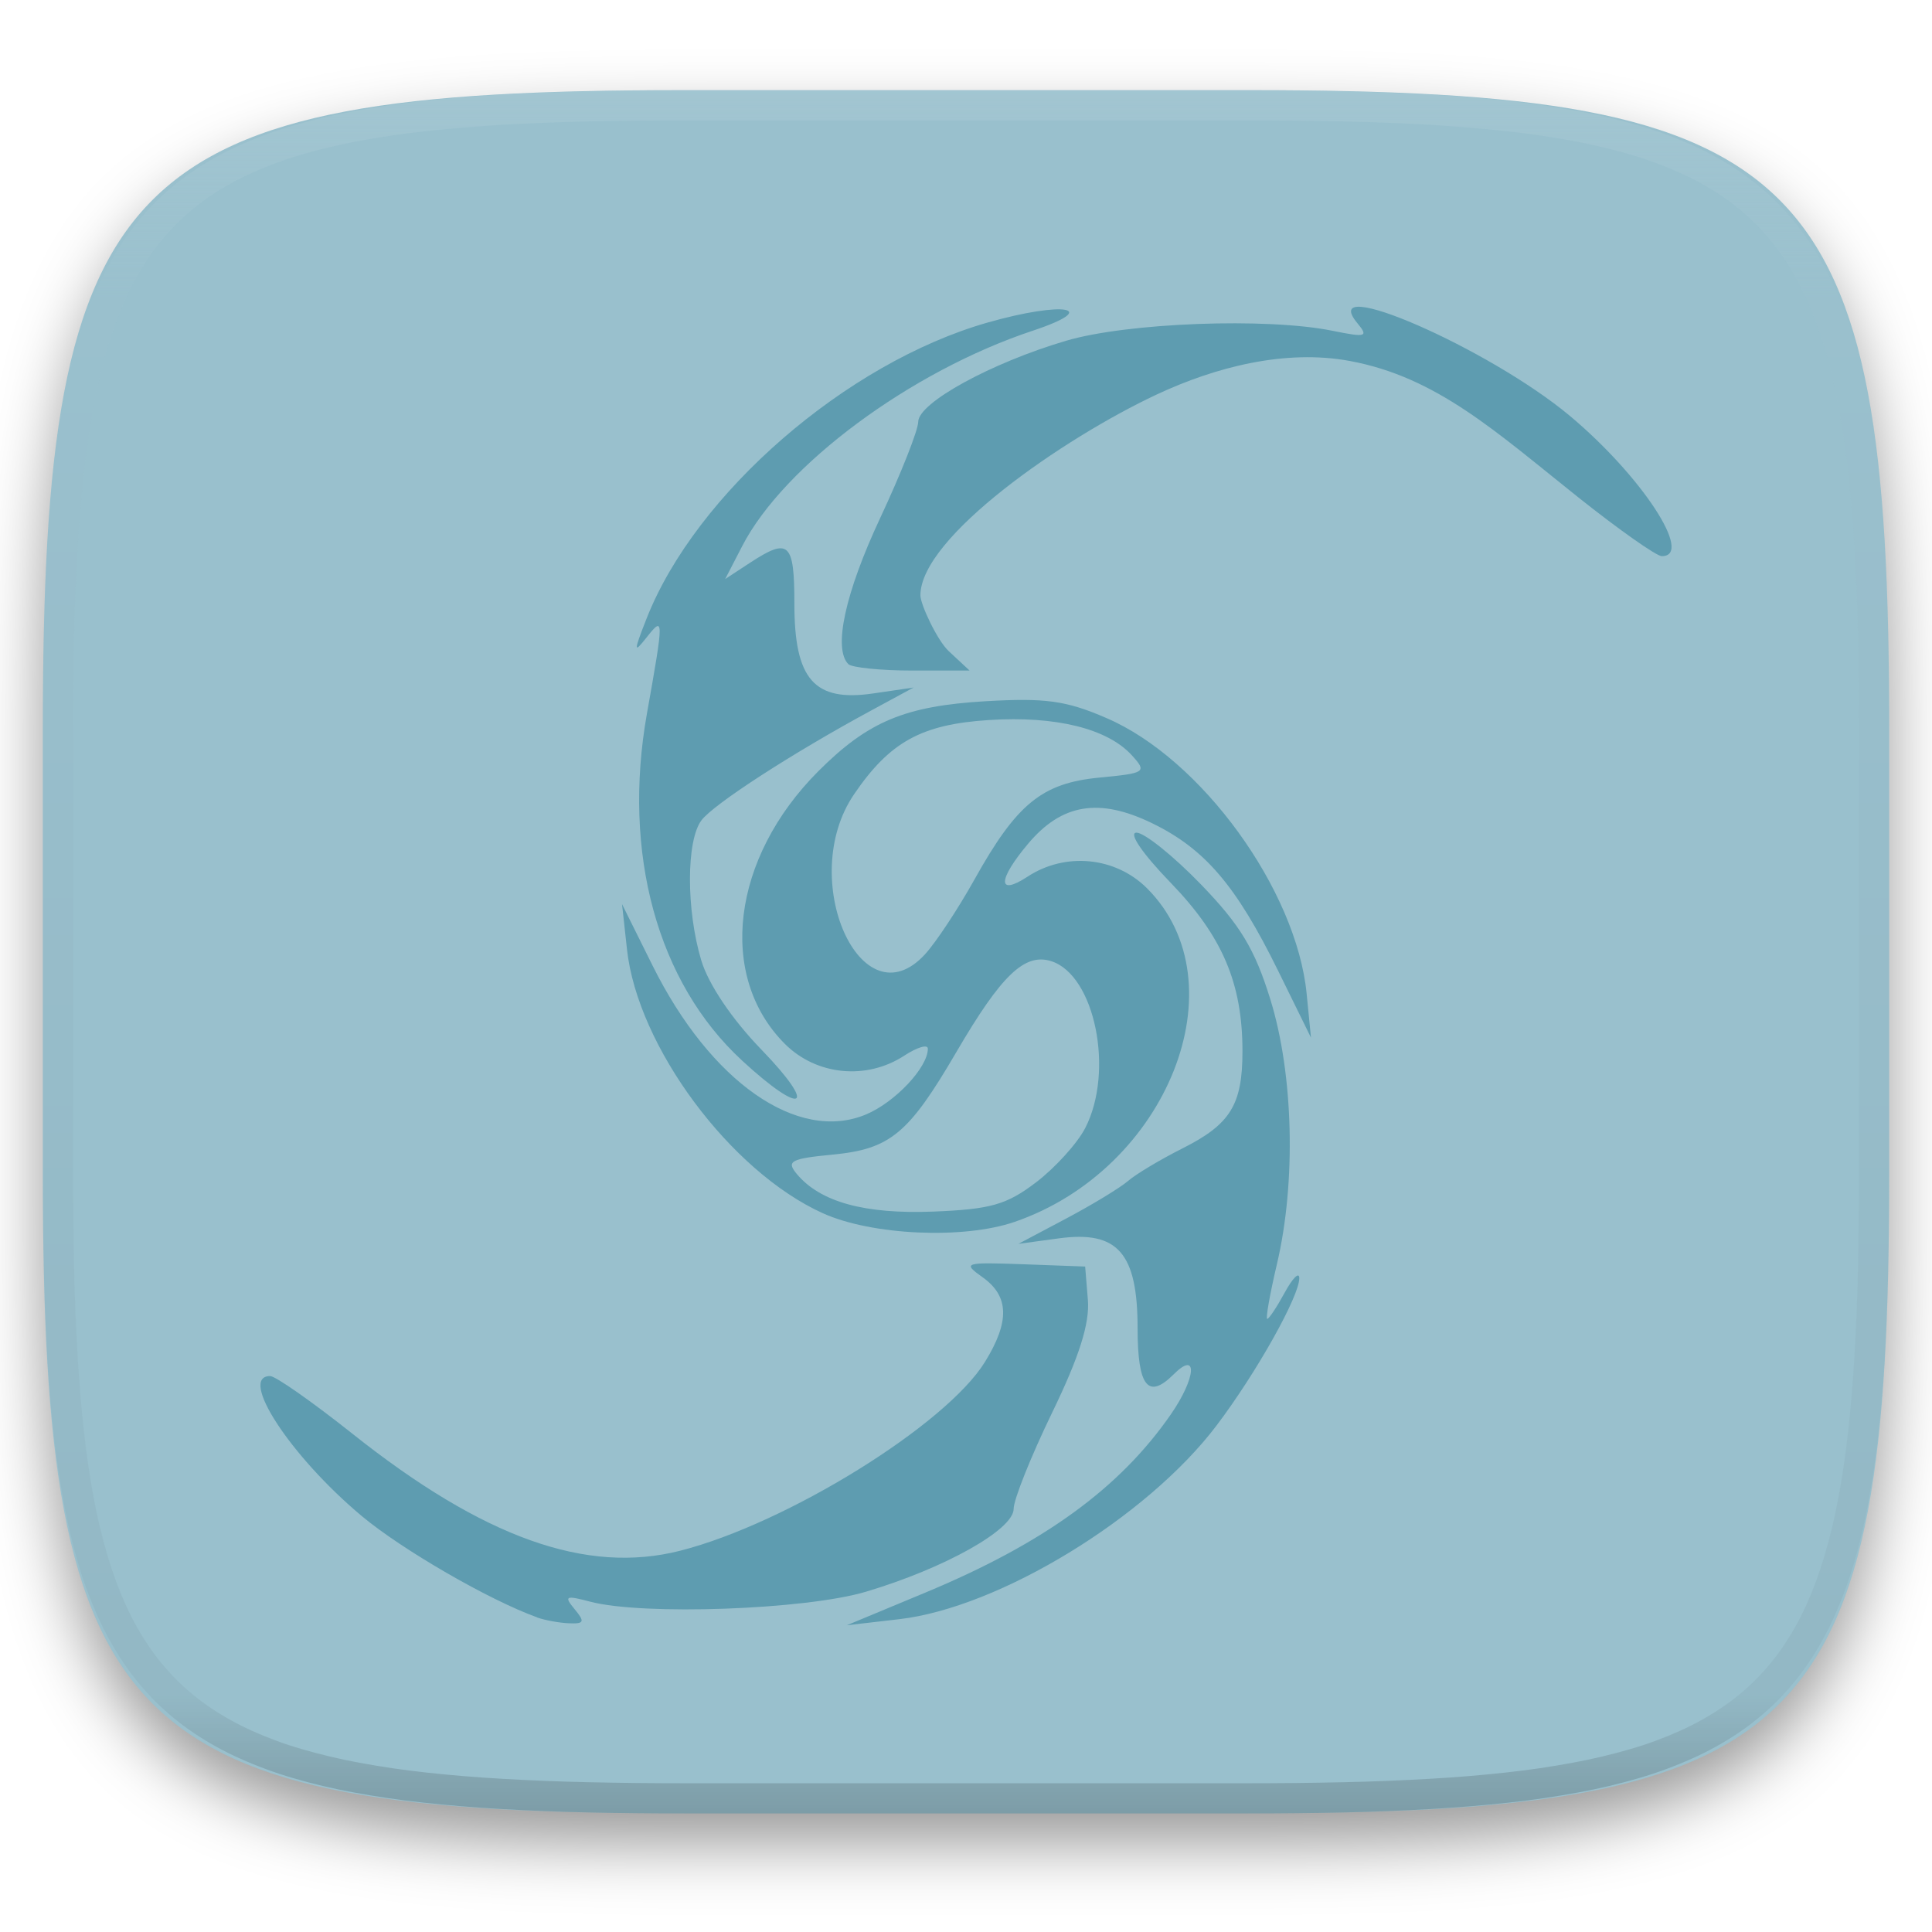
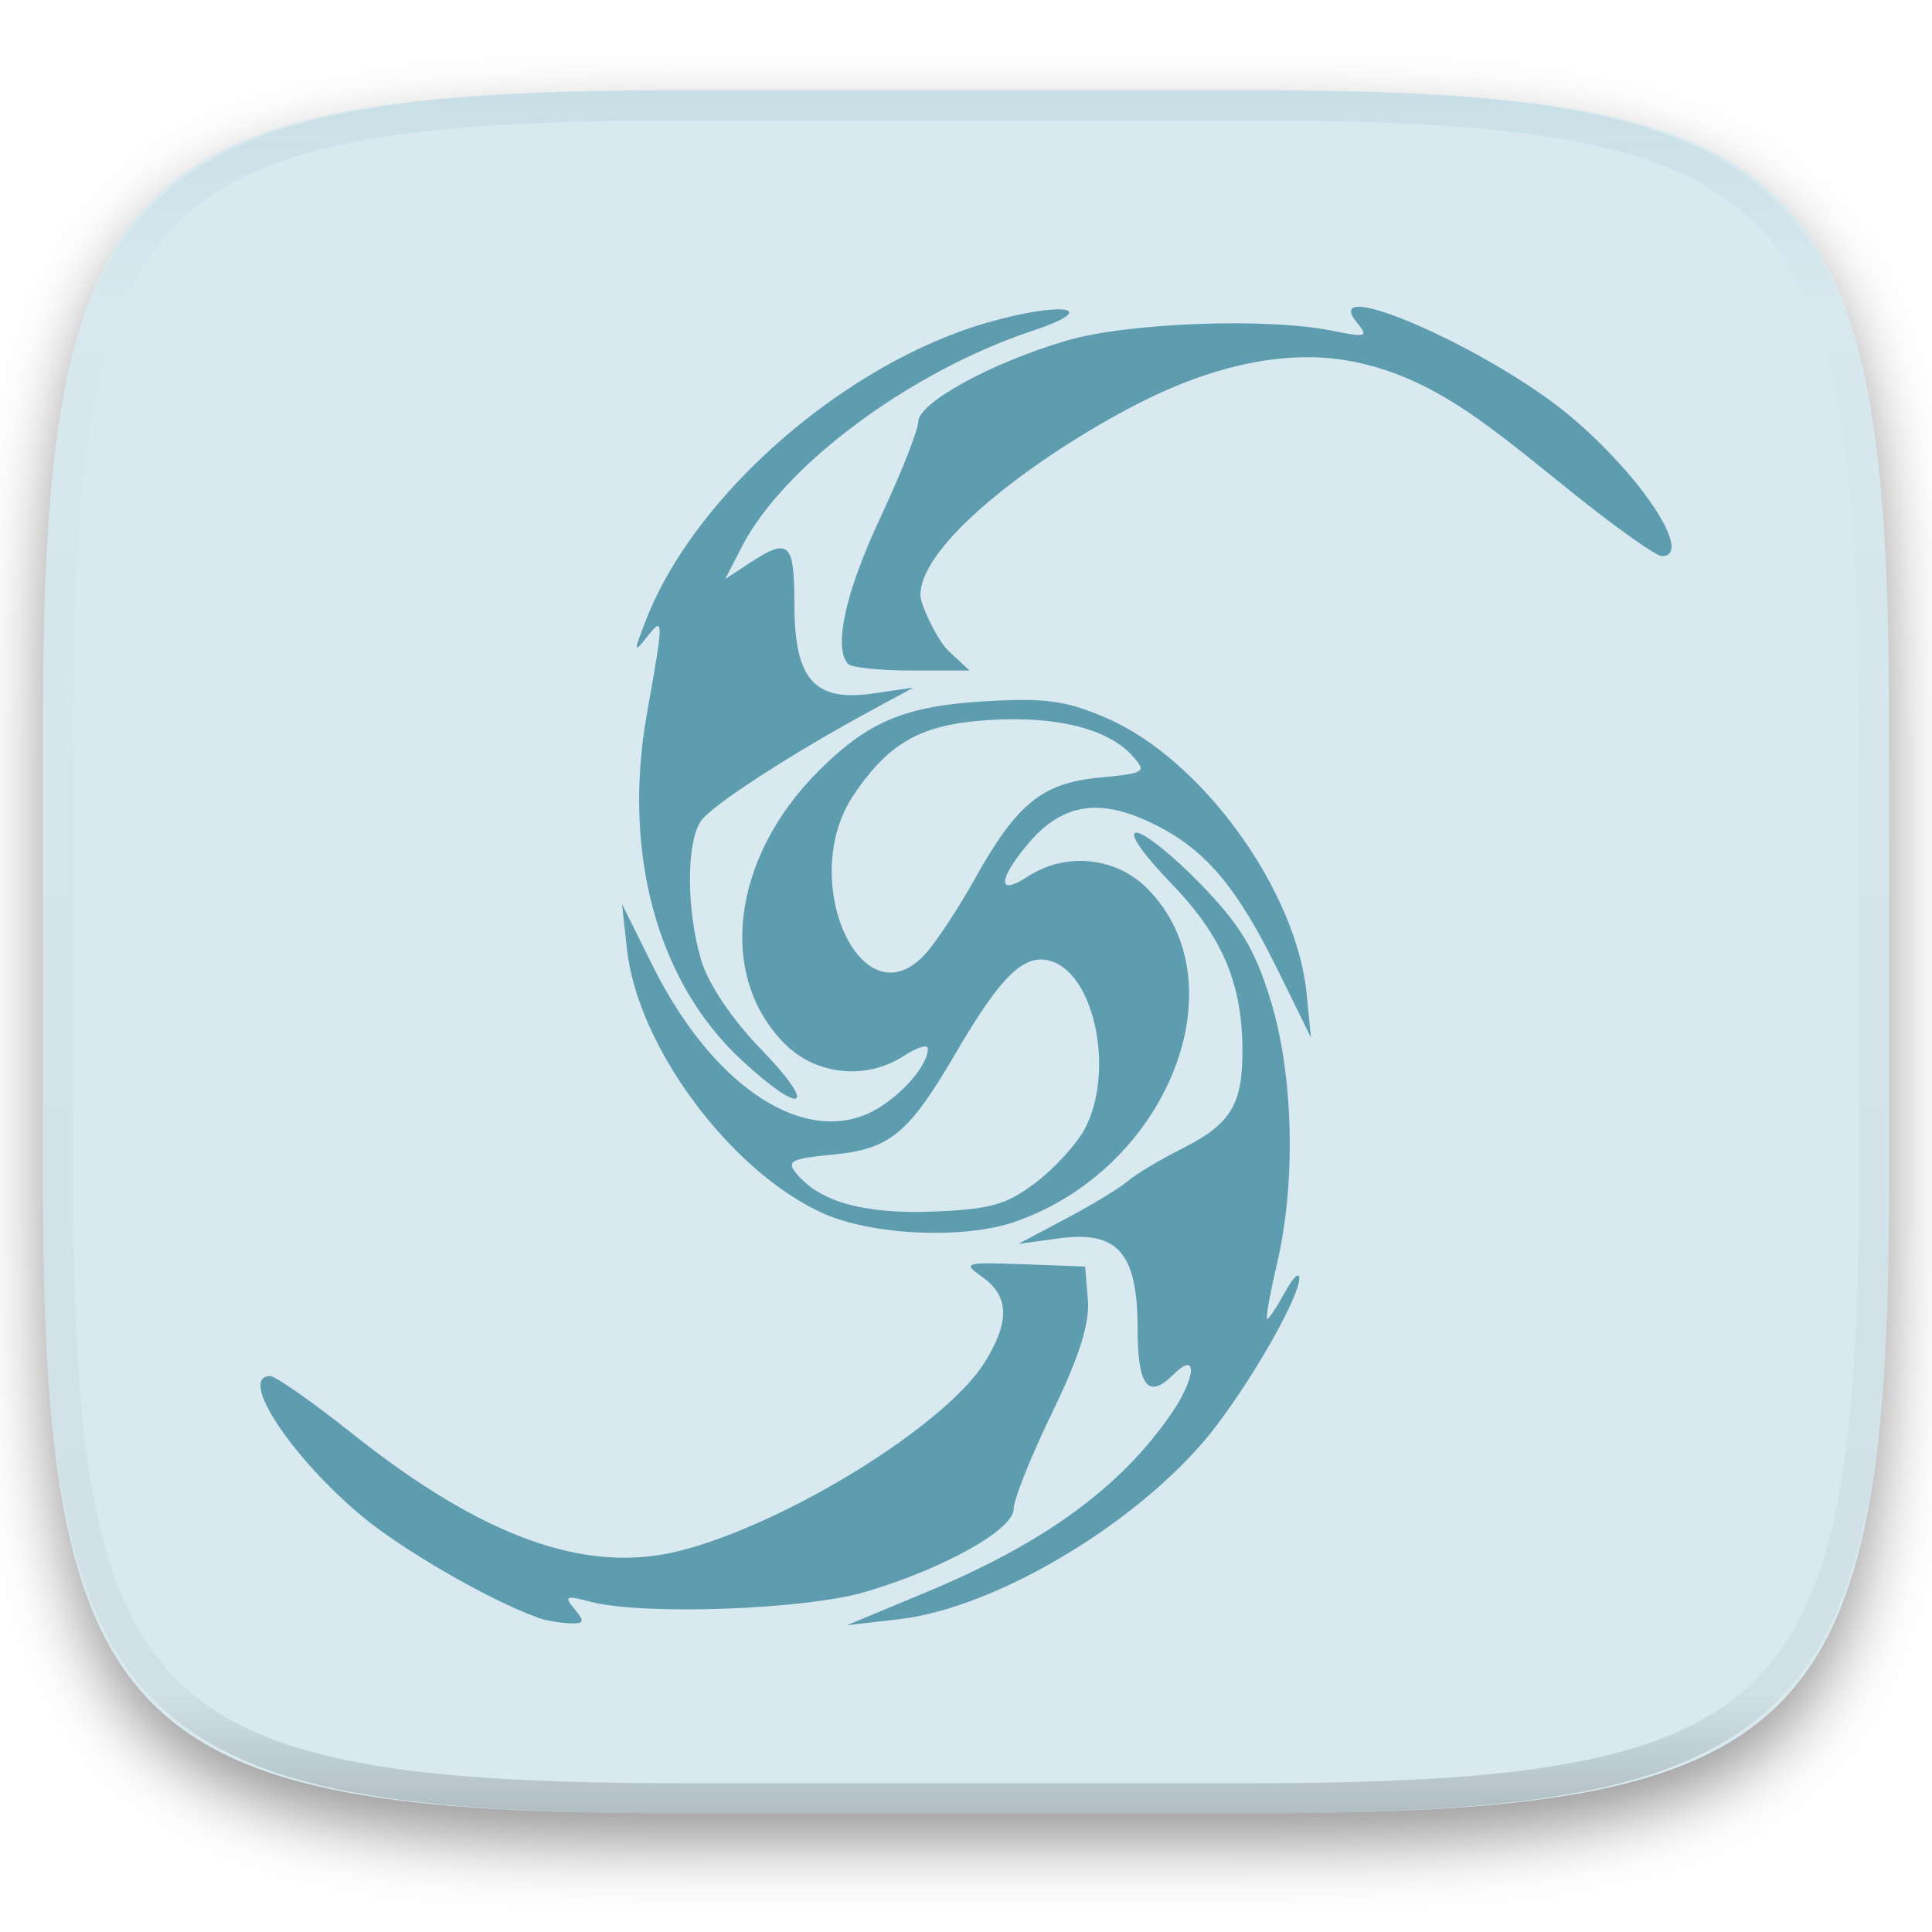
<svg xmlns="http://www.w3.org/2000/svg" style="isolation:isolate" width="256" height="256">
  <defs>
    <filter id="a" width="400%" height="400%" x="-200%" y="-200%" color-interpolation-filters="sRGB" filterUnits="objectBoundingBox">
      <feGaussianBlur in="SourceGraphic" stdDeviation="4.294" />
      <feOffset dy="4" result="pf_100_offsetBlur" />
      <feFlood flood-opacity=".4" />
      <feComposite in2="pf_100_offsetBlur" operator="in" result="pf_100_dropShadow" />
      <feBlend in="SourceGraphic" in2="pf_100_dropShadow" />
    </filter>
  </defs>
-   <path fill="#99c0cd" d="M165.685 11.947c74.055 0 84.639 10.557 84.639 84.544v59.251c0 73.986-10.584 84.543-84.639 84.543h-75.37c-74.055 0-84.639-10.557-84.639-84.543V96.491c0-73.987 10.584-84.544 84.639-84.544h75.37z" filter="url(#a)" />
+   <path fill="#d8e9ef" d="M165.685 11.947c74.055 0 84.639 10.557 84.639 84.544v59.251c0 73.986-10.584 84.543-84.639 84.543h-75.37c-74.055 0-84.639-10.557-84.639-84.543V96.491c0-73.987 10.584-84.544 84.639-84.544h75.37z" filter="url(#a)" />
  <path fill="#5e9cb0" d="M71.152 214.3c-6.323-2.272-17.901-8.965-23.235-13.431-9.444-7.907-16.392-18.534-12.118-18.534.706 0 5.607 3.437 10.893 7.637 17.375 13.807 31.008 18.674 43.437 15.507 14.133-3.599 35.219-16.662 40.379-25.011 3.307-5.351 3.217-8.714-.3-11.217-2.713-1.933-2.468-2.009 5.369-1.731l8.211.303.362 4.422c.255 3.114-1.144 7.528-4.737 14.937-2.804 5.784-5.099 11.52-5.099 12.748 0 2.751-9.128 7.87-19.581 10.984-8.01 2.387-29.562 3.16-36.539 1.313-3.258-.863-3.501-.747-2.056.995 1.388 1.671 1.277 1.958-.727 1.872-1.3-.053-3.218-.403-4.26-.777l.001-.017zm51.456-3.271c15.707-6.535 25.746-13.822 32.531-23.611 3.353-4.841 3.617-8.553.378-5.313-3.389 3.387-4.779 1.62-4.779-6.085 0-9.992-2.625-12.992-10.435-11.93l-5.356.726 6.316-3.347c3.474-1.842 7.169-4.088 8.211-4.987 1.042-.904 4.292-2.847 7.222-4.321 6.342-3.19 7.937-5.773 7.937-12.862 0-9.002-2.659-15.244-9.519-22.336-3.759-3.887-5.63-6.632-4.519-6.632 1.041 0 4.872 3.074 8.512 6.831 5.238 5.409 7.161 8.594 9.23 15.293 3.066 9.928 3.418 24.185.864 35.038-.94 3.998-1.518 7.264-1.284 7.264.234 0 1.273-1.565 2.31-3.473 1.037-1.908 1.908-2.792 1.935-1.964.081 2.322-5.692 12.616-10.985 19.597-9.238 12.183-28.773 24.1-42.023 25.634l-6.946.803 10.4-4.325zm-13.559-50.262c-12.26-5.53-24.565-22.103-25.971-34.978l-.655-5.984 4.041 8.131c7.669 15.431 19.245 23.512 28.276 19.739 3.854-1.61 8.205-6.232 8.205-8.716 0-.621-1.401-.202-3.114.913-5.005 3.281-11.651 2.63-15.83-1.55-8.986-8.986-7.061-24.641 4.445-36.146 6.582-6.582 11.469-8.627 22.134-9.26 7.879-.454 10.658-.106 16.045 2.237 12.564 5.405 25.155 22.747 26.512 36.517l.573 5.819-4.345-8.842c-5.563-11.32-9.724-16.187-16.746-19.586-6.988-3.382-11.93-2.559-16.376 2.721-4.066 4.83-4.105 7.014-.08 4.376 5.005-3.281 11.651-2.63 15.83 1.55 12.532 12.532 2.73 37.216-17.553 44.198-6.774 2.332-18.902 1.787-25.393-1.14l.002.001zm28.227-4.094c2.541-1.938 5.473-5.172 6.514-7.186 3.891-7.524 1.296-20.29-4.499-22.129-3.518-1.115-6.61 1.847-12.556 12.025-6.351 10.874-8.766 12.875-16.429 13.611-5.514.531-6.139.863-4.751 2.535 3.107 3.745 8.985 5.368 18.139 5.012 7.554-.303 9.686-.899 13.582-3.872v.004zm-14.694-30.238c1.433-1.565 4.371-6.009 6.529-9.879 5.617-10.07 8.951-12.79 16.578-13.522 6.114-.585 6.309-.721 4.31-2.928-3.227-3.564-10.081-5.265-18.954-4.699-8.94.57-13.145 2.887-17.89 9.857-7.608 11.179.958 30.418 9.427 21.173v-.002zm-24.271 14.076c-11.2-10.323-15.888-27.448-12.587-45.974 2.263-12.705 2.261-13.004-.081-10.031-1.693 2.145-1.686 1.822.054-2.6 6.523-16.534 26.451-33.822 45.139-39.159 10.146-2.898 15.227-1.989 6.005 1.075-16.175 5.372-32.958 17.816-38.5 28.546l-2.25 4.357 3.276-2.146c5.175-3.392 5.892-2.731 5.892 5.433 0 10.023 2.631 13.017 10.435 11.874l5.356-.782-5.685 3.079c-10.412 5.638-20.825 12.381-22.423 14.519-2.015 2.696-2.028 11.834-.026 18.538.947 3.17 4.053 7.786 7.967 11.832 7.568 7.825 5.569 8.948-2.572 1.444v-.005zm14.107-52.501c-2.045-2.044-.439-9.435 4.211-19.369 2.764-5.906 5.032-11.643 5.039-12.748.014-2.524 9.657-7.809 19.595-10.741 8.12-2.398 26.611-3.09 35.294-1.323 4.452.905 4.802.803 3.32-.984-5.584-6.729 17.45 3.312 28.15 12.27 9.491 7.946 16.456 18.578 12.17 18.578-.705 0-5.679-3.503-11.053-7.781-10.931-8.705-18.727-15.941-30.288-18.082-8.518-1.575-17.76.778-25.603 4.452-12.397 5.812-31.294 18.906-31.294 26.605 0 1.202 2.23 5.974 3.751 7.391l2.765 2.574h-7.607c-4.185 0-7.987-.403-8.45-.843v.001z" />
  <g opacity=".4">
    <linearGradient id="b" x1=".517" x2=".517" y2="1" gradientTransform="matrix(244.65 0 0 228.34 5.68 11.95)" gradientUnits="userSpaceOnUse">
      <stop offset="0%" stop-color="#b0ced8" />
      <stop offset="12.5%" stop-color="#b0ced8" stop-opacity=".098" />
      <stop offset="92.5%" stop-opacity=".098" />
      <stop offset="100%" stop-opacity=".498" />
    </linearGradient>
    <path fill="url(#b)" fill-rule="evenodd" d="M165.068 11.951c4.328-.01 8.656.04 12.984.138 3.875.078 7.75.226 11.626.452 3.453.196 6.905.481 10.348.854 3.06.335 6.118.786 9.148 1.346a80.47 80.47 0 0 1 8.046 1.916 53.64 53.64 0 0 1 7.023 2.584 40.413 40.413 0 0 1 6.06 3.35 35.176 35.176 0 0 1 5.134 4.215 35.072 35.072 0 0 1 4.22 5.119 41.692 41.692 0 0 1 3.363 6.042 55.982 55.982 0 0 1 2.597 7.005 80.224 80.224 0 0 1 1.918 8.037 124.43 124.43 0 0 1 1.348 9.127c.374 3.439.659 6.878.856 10.326.226 3.861.373 7.732.462 11.593.088 4.323.138 8.646.128 12.96v58.21c.01 4.324-.04 8.637-.128 12.96a325.177 325.177 0 0 1-.462 11.593 200.984 200.984 0 0 1-.856 10.326 124.691 124.691 0 0 1-1.348 9.137 80.687 80.687 0 0 1-1.918 8.027 55.414 55.414 0 0 1-2.597 7.005 41.18 41.18 0 0 1-3.364 6.042 34.559 34.559 0 0 1-4.22 5.119 35.177 35.177 0 0 1-5.134 4.215 40.412 40.412 0 0 1-6.059 3.35 55.138 55.138 0 0 1-7.023 2.594 77.806 77.806 0 0 1-8.046 1.906 120 120 0 0 1-9.148 1.346c-3.443.373-6.895.658-10.348.854-3.875.226-7.75.374-11.626.462-4.328.088-8.656.138-12.984.128H90.942c-4.328.01-8.656-.04-12.984-.128a328.387 328.387 0 0 1-11.626-.462 203.003 203.003 0 0 1-10.348-.854 120 120 0 0 1-9.148-1.346 77.806 77.806 0 0 1-8.046-1.906 55.139 55.139 0 0 1-7.023-2.594 40.413 40.413 0 0 1-6.06-3.35 35.176 35.176 0 0 1-5.134-4.215 34.56 34.56 0 0 1-4.22-5.119 41.183 41.183 0 0 1-3.363-6.042 55.415 55.415 0 0 1-2.597-7.005 80.682 80.682 0 0 1-1.918-8.027 124.688 124.688 0 0 1-1.348-9.137 200.993 200.993 0 0 1-.856-10.326 325.212 325.212 0 0 1-.462-11.593 569.197 569.197 0 0 1-.128-12.96v-58.21c-.01-4.314.04-8.637.128-12.96.089-3.86.236-7.732.462-11.593.197-3.448.482-6.887.856-10.326.335-3.055.787-6.101 1.348-9.127a80.219 80.219 0 0 1 1.918-8.037 55.983 55.983 0 0 1 2.597-7.005 41.695 41.695 0 0 1 3.364-6.042 35.072 35.072 0 0 1 4.22-5.119 35.176 35.176 0 0 1 5.134-4.215 40.413 40.413 0 0 1 6.059-3.35 53.64 53.64 0 0 1 7.023-2.584 80.47 80.47 0 0 1 8.046-1.916 125.11 125.11 0 0 1 9.148-1.346c3.443-.373 6.895-.658 10.348-.854 3.875-.226 7.75-.374 11.626-.452 4.328-.098 8.656-.148 12.984-.138h74.126zm.01 4.009c4.298-.01 8.597.039 12.895.127 3.827.089 7.653.236 11.48.452 3.383.197 6.766.472 10.13.845 2.971.315 5.932.747 8.863 1.297a75.943 75.943 0 0 1 7.653 1.818 50.493 50.493 0 0 1 6.501 2.397 37.038 37.038 0 0 1 5.47 3.026 30.383 30.383 0 0 1 4.524 3.724 31.05 31.05 0 0 1 3.738 4.519 37.271 37.271 0 0 1 3.03 5.443 51.46 51.46 0 0 1 2.4 6.494 75.563 75.563 0 0 1 1.829 7.634c.54 2.928.974 5.875 1.298 8.842.374 3.36.65 6.73.846 10.11.217 3.822.374 7.634.453 11.456.088 4.293.137 8.577.137 12.87v58.212c0 4.293-.049 8.577-.137 12.87a317.503 317.503 0 0 1-.453 11.456c-.196 3.38-.472 6.75-.846 10.12a121.689 121.689 0 0 1-1.298 8.832 75.562 75.562 0 0 1-1.83 7.634 50.902 50.902 0 0 1-2.4 6.494 36.767 36.767 0 0 1-3.03 5.443 30.615 30.615 0 0 1-3.737 4.53 30.938 30.938 0 0 1-4.525 3.713 37.038 37.038 0 0 1-5.469 3.026 49.07 49.07 0 0 1-6.501 2.397 75.942 75.942 0 0 1-7.653 1.818c-2.931.55-5.892.982-8.863 1.306-3.364.364-6.747.649-10.13.836-3.827.216-7.653.373-11.48.452-4.298.098-8.597.137-12.895.137H90.932c-4.298 0-8.597-.04-12.895-.137a320.093 320.093 0 0 1-11.48-.452 193.696 193.696 0 0 1-10.13-.836 116.71 116.71 0 0 1-8.863-1.306 75.942 75.942 0 0 1-7.653-1.818 49.07 49.07 0 0 1-6.501-2.397 37.038 37.038 0 0 1-5.47-3.026 30.938 30.938 0 0 1-4.524-3.714 30.615 30.615 0 0 1-3.738-4.529 36.766 36.766 0 0 1-3.03-5.443 50.903 50.903 0 0 1-2.4-6.494 75.567 75.567 0 0 1-1.829-7.634 121.69 121.69 0 0 1-1.298-8.832c-.374-3.37-.65-6.74-.846-10.12a317.535 317.535 0 0 1-.453-11.456 623.851 623.851 0 0 1-.137-12.87V97.014c0-4.293.049-8.577.137-12.87.079-3.822.236-7.634.453-11.456.197-3.38.472-6.75.846-10.11.324-2.967.757-5.914 1.298-8.842a75.568 75.568 0 0 1 1.83-7.634 51.46 51.46 0 0 1 2.4-6.494 37.27 37.27 0 0 1 3.03-5.443 31.05 31.05 0 0 1 3.737-4.52 30.384 30.384 0 0 1 4.525-3.723 37.039 37.039 0 0 1 5.469-3.026 50.494 50.494 0 0 1 6.501-2.397 75.943 75.943 0 0 1 7.653-1.818c2.931-.55 5.892-.982 8.863-1.297 3.364-.373 6.747-.648 10.13-.845a344.71 344.71 0 0 1 11.48-.452c4.298-.088 8.597-.137 12.895-.127H165.078z" />
  </g>
</svg>
